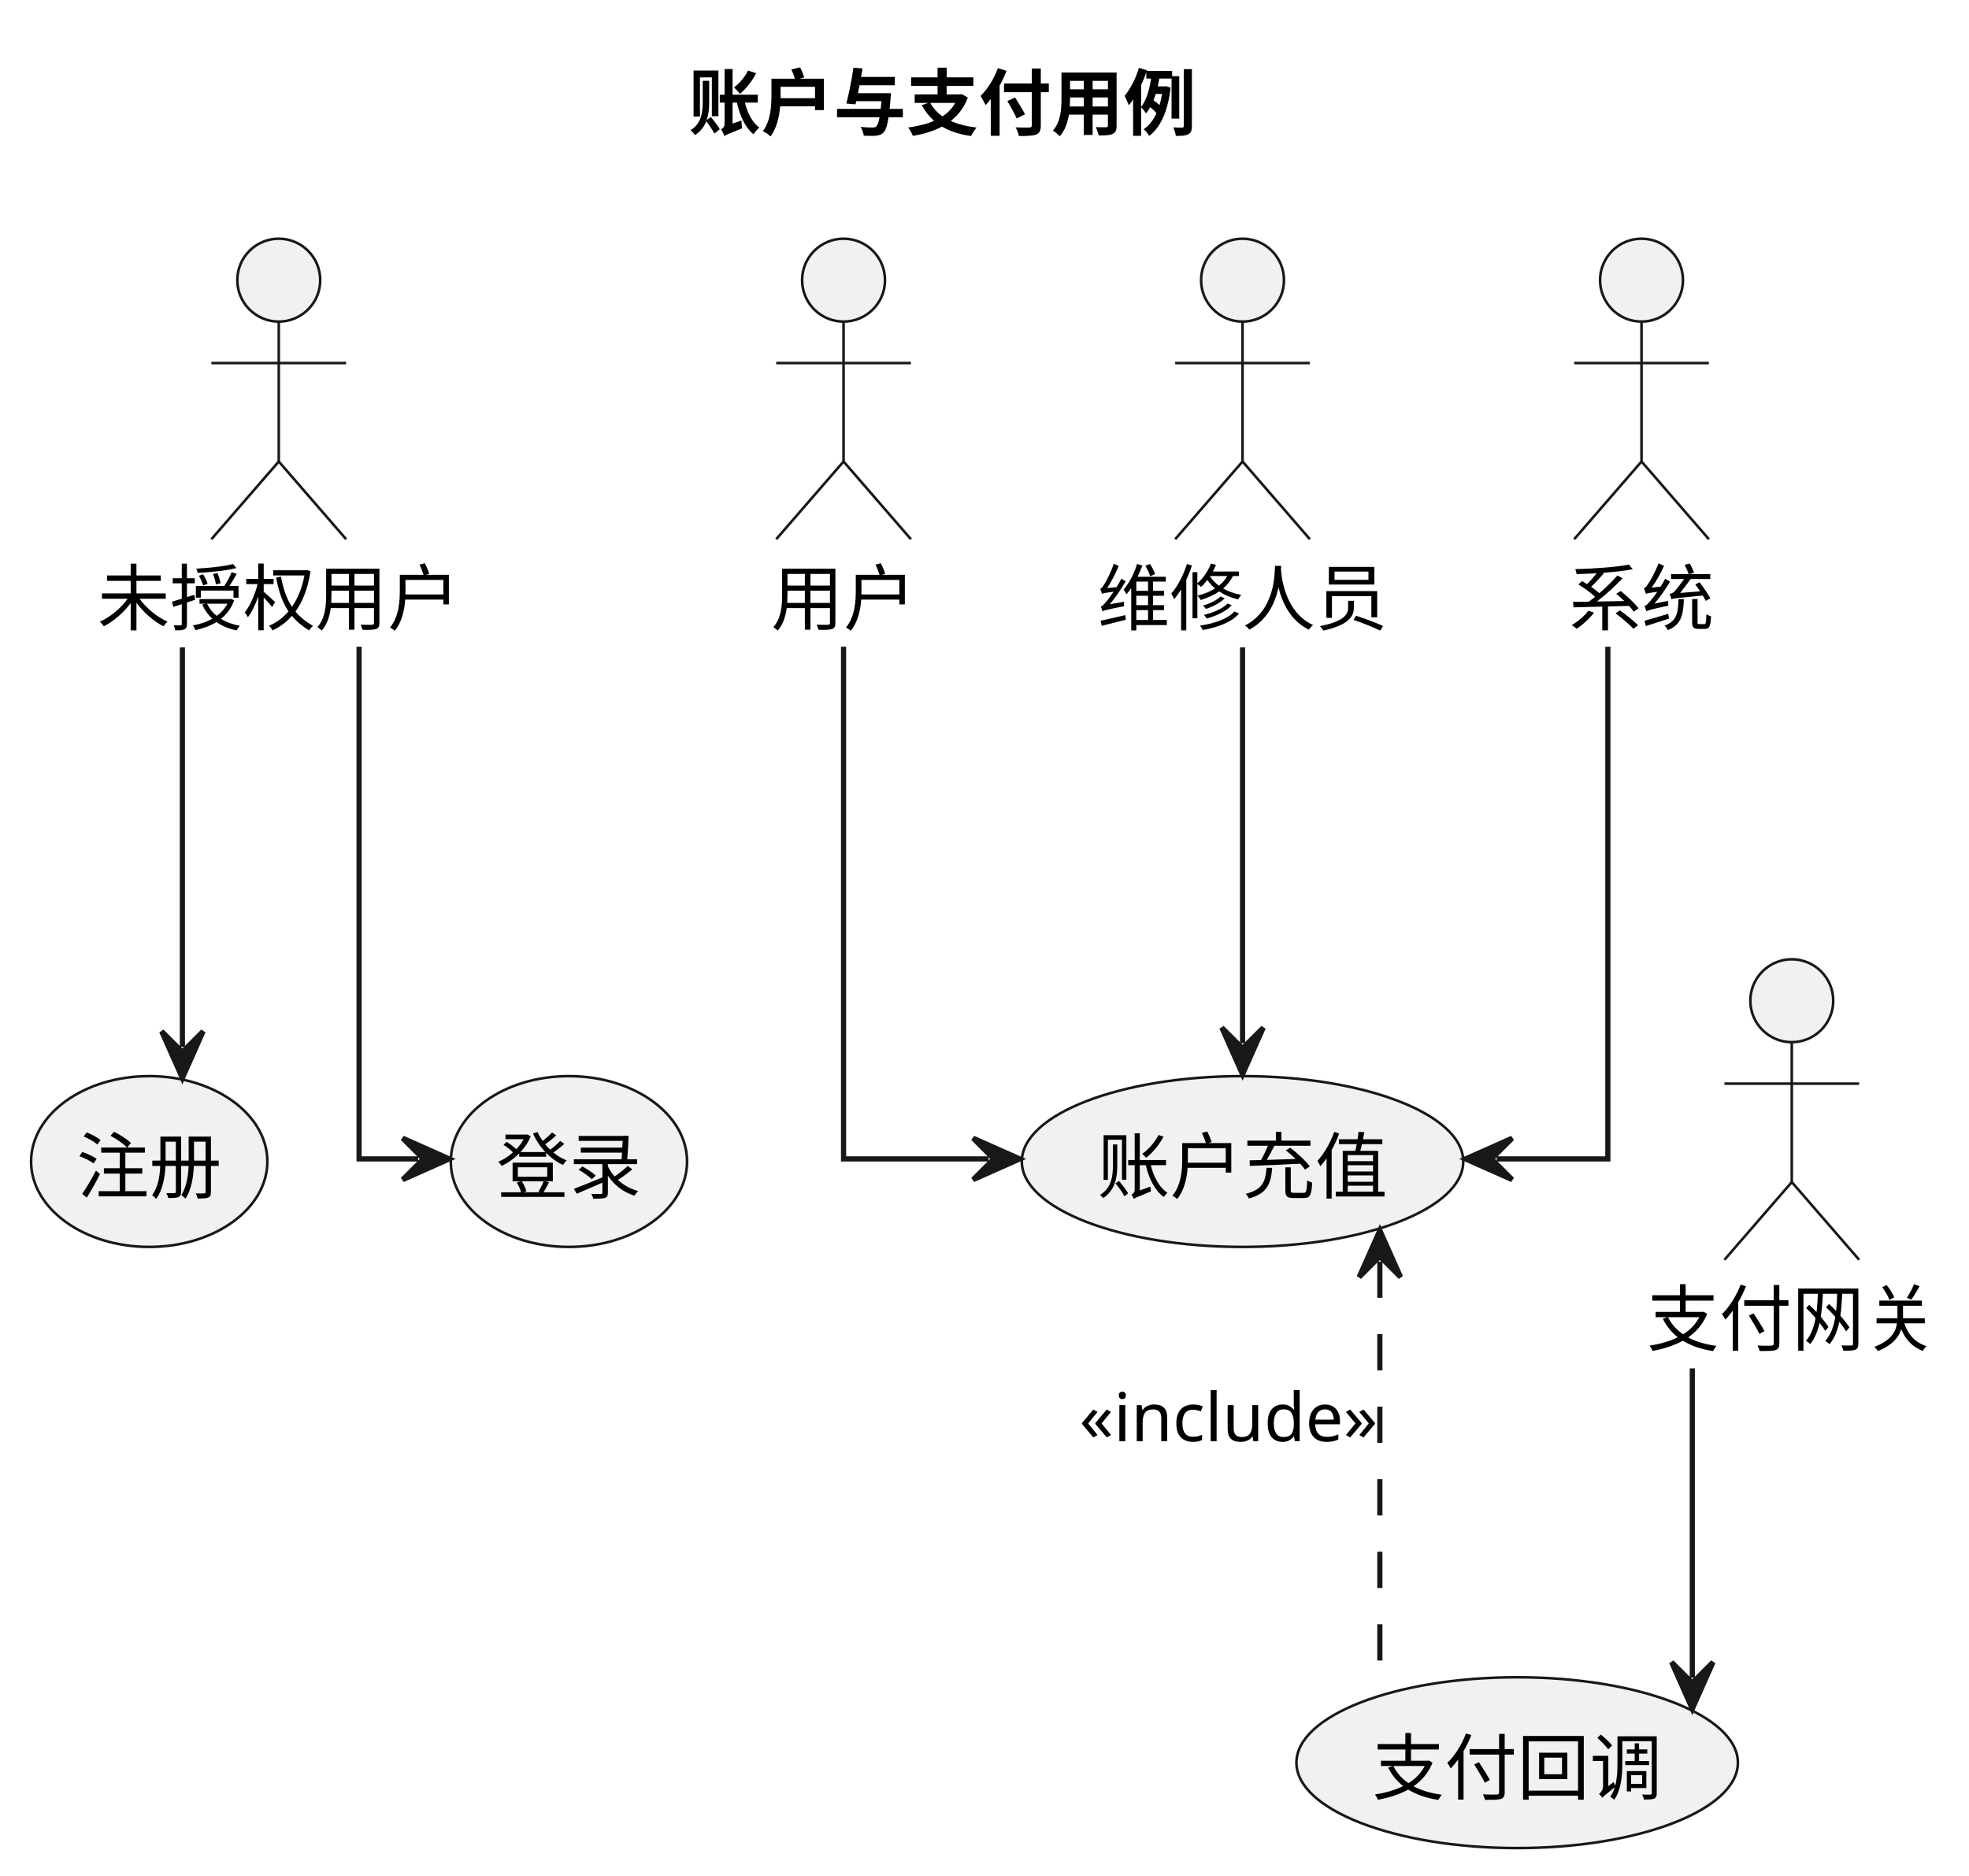
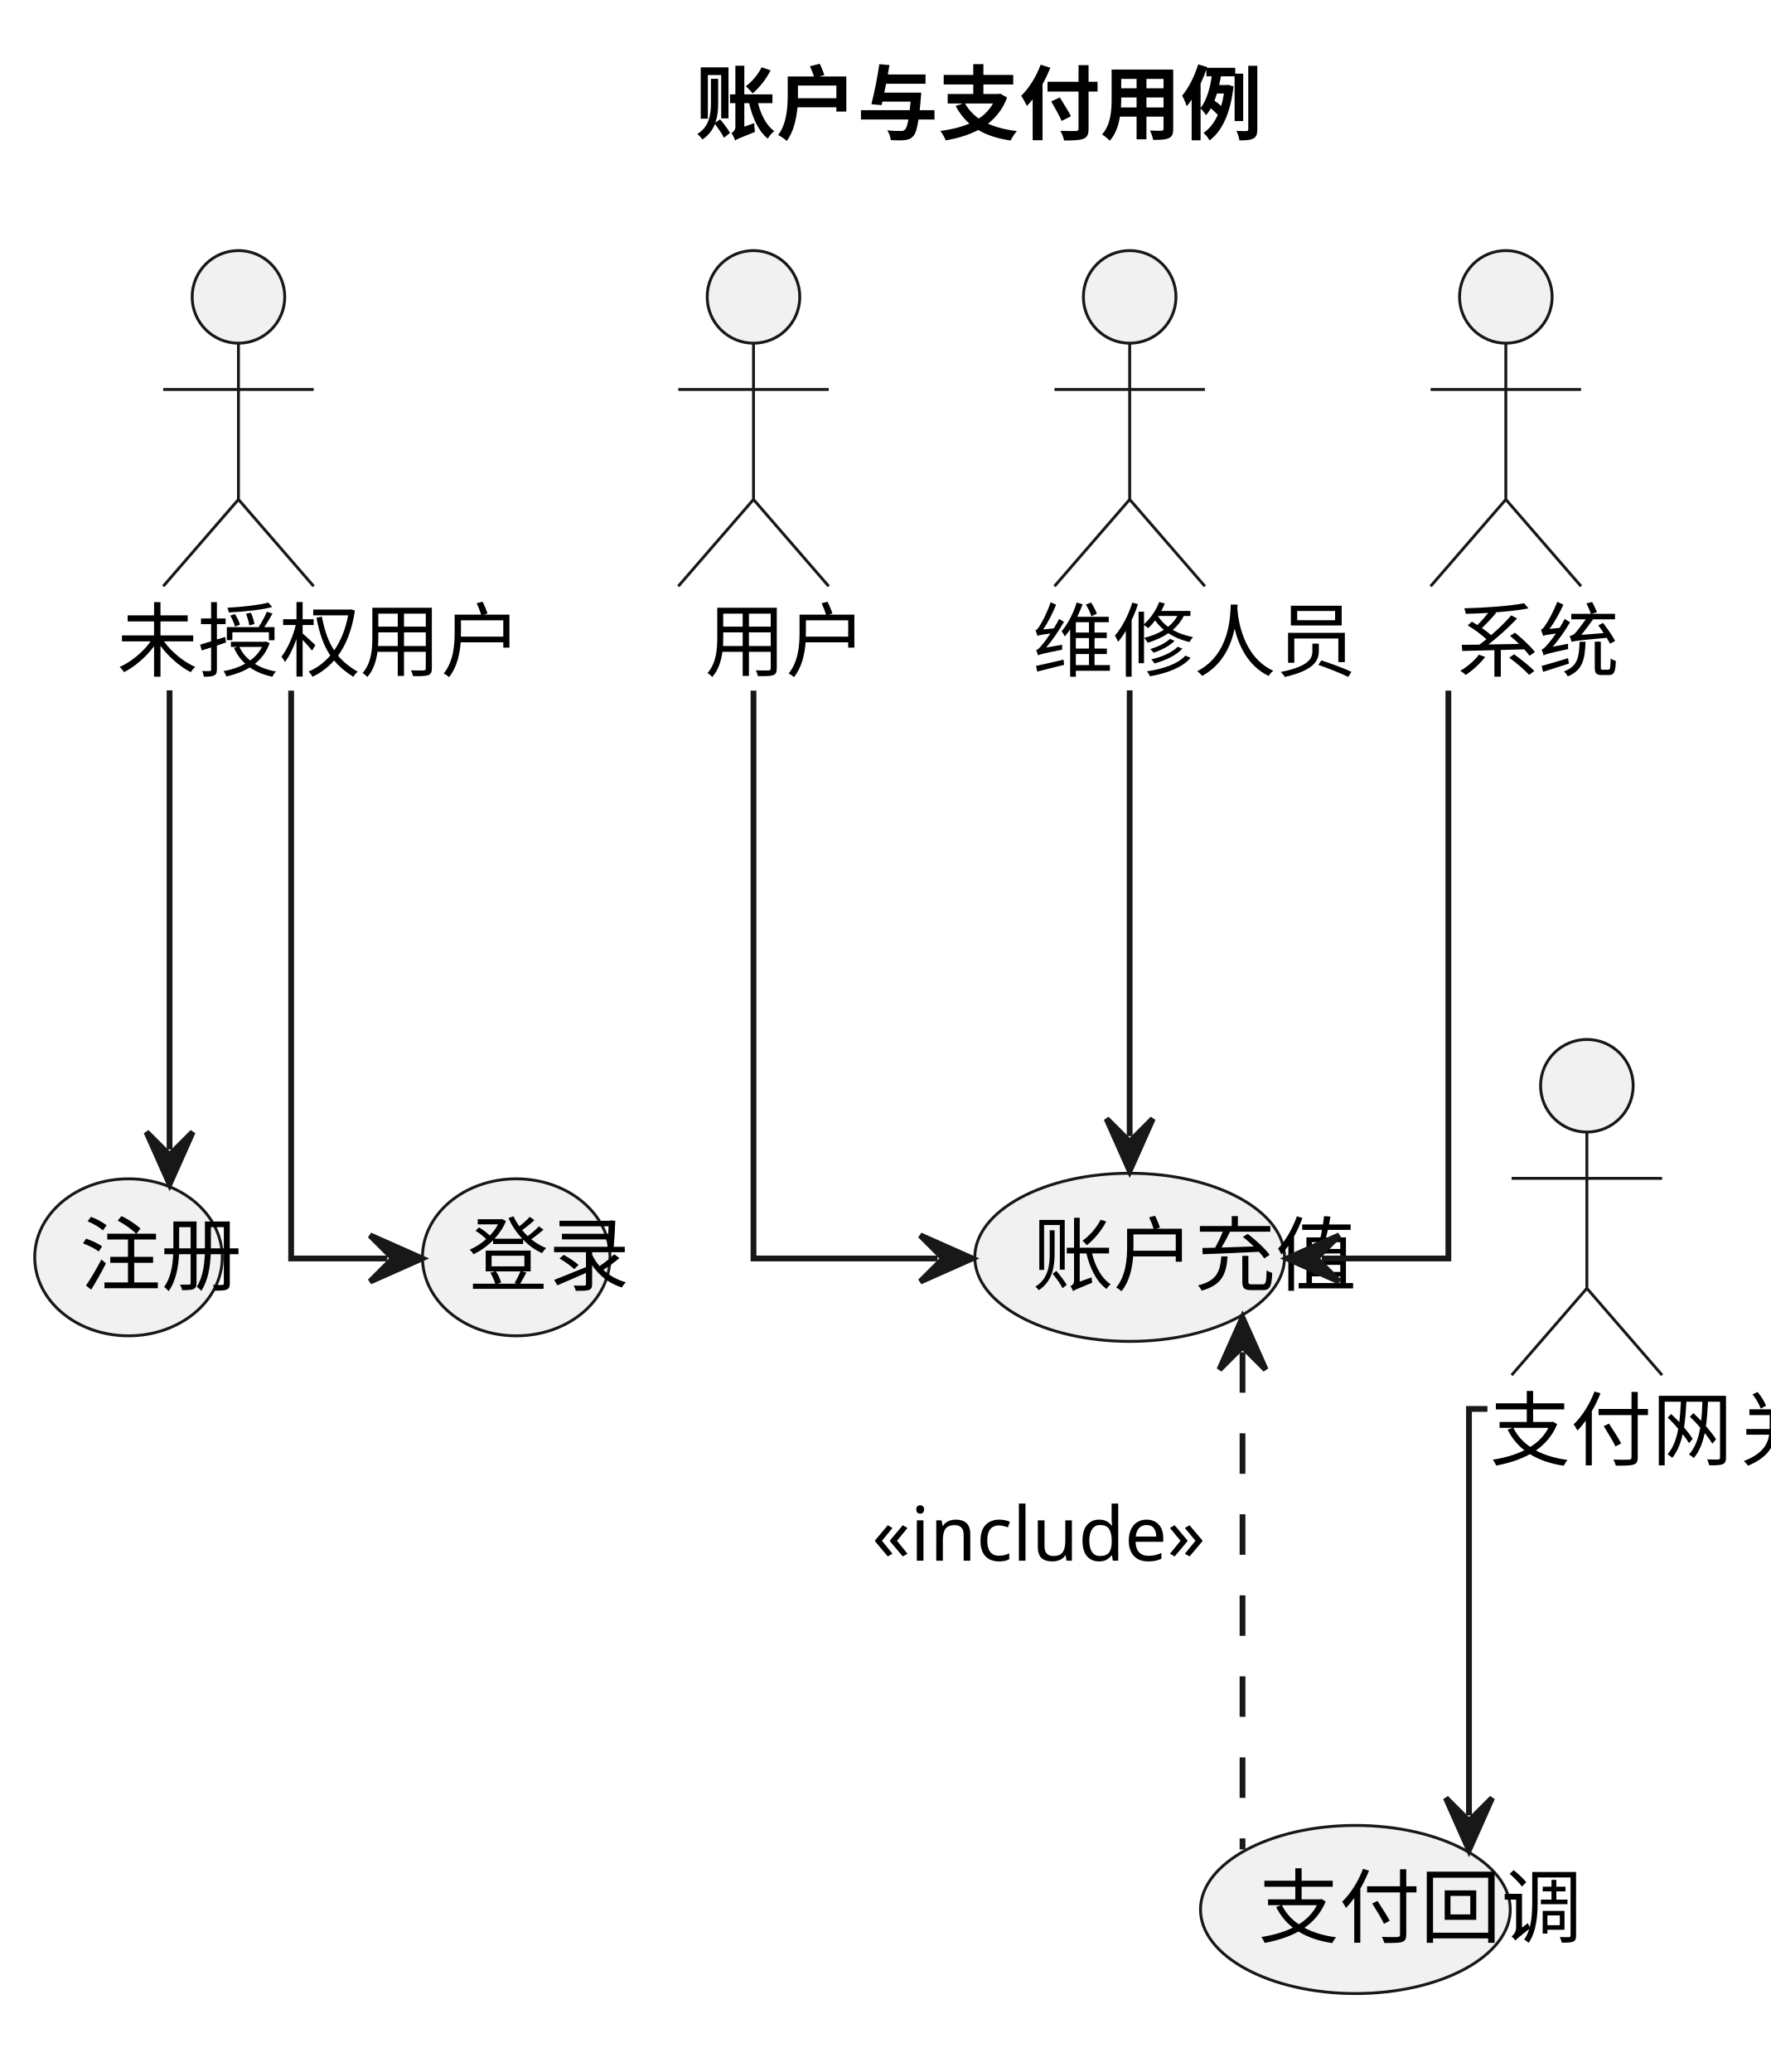
- <svg xmlns="http://www.w3.org/2000/svg" contentStyleType="text/css" data-diagram-type="DESCRIPTION" height="362px" preserveAspectRatio="none" style="width:380px;height:362px;background:#FFFFFF;" version="1.1" viewBox="0 0 380 362" width="380px" zoomAndPan="magnify">
+ <svg xmlns="http://www.w3.org/2000/svg" contentStyleType="text/css" data-diagram-type="DESCRIPTION" height="358px" preserveAspectRatio="none" style="width:306px;height:358px;background:#FFFFFF;" version="1.1" viewBox="0 0 306 358" width="306px" zoomAndPan="magnify">
  <defs />
  <g>
    <g class="title" data-source-line="1">
-       <text fill="#000000" font-family="sans-serif" font-size="14" font-weight="bold" lengthAdjust="spacing" textLength="101.062" x="132.869" y="24.966">账户与支付用例</text>
+       <text fill="#000000" font-family="sans-serif" font-size="14" font-weight="700" lengthAdjust="spacing" textLength="58.81" x="120.098" y="22.995">账户与支付用例</text>
    </g>
-     <g class="entity" data-entity="G" data-source-line="4" data-uid="ent0002" id="entity_G">
-       <ellipse cx="53.8" cy="54.068" fill="#F1F1F1" rx="8" ry="8" style="stroke:#181818;stroke-width:0.5;" />
-       <path d="M53.8,62.068 L53.8,89.068 M40.8,70.068 L66.8,70.068 M53.8,89.068 L40.8,104.068 M53.8,89.068 L66.8,104.068" fill="none" style="stroke:#181818;stroke-width:0.5;" />
-       <text fill="#000000" font-family="sans-serif" font-size="14" lengthAdjust="spacing" textLength="70" x="18.8" y="120.534">未授权用户</text>
+     <g class="entity" data-qualified-name="G" data-source-line="4" id="ent0002">
+       <ellipse cx="41.203" cy="51.297" fill="#F1F1F1" rx="8" ry="8" style="stroke:#181818;stroke-width:0.5;" />
+       <path d="M41.203,59.297 L41.203,86.297 M28.203,67.297 L54.203,67.297 M41.203,86.297 L28.203,101.297 M41.203,86.297 L54.203,101.297" fill="none" style="stroke:#181818;stroke-width:0.5;" />
+       <text fill="#000000" font-family="sans-serif" font-size="14" lengthAdjust="spacing" textLength="42.007" x="20.2" y="115.792">未授权用户</text>
    </g>
-     <g class="entity" data-entity="U" data-source-line="5" data-uid="ent0003" id="entity_U">
-       <ellipse cx="162.8" cy="54.068" fill="#F1F1F1" rx="8" ry="8" style="stroke:#181818;stroke-width:0.5;" />
-       <path d="M162.8,62.068 L162.8,89.068 M149.8,70.068 L175.8,70.068 M162.8,89.068 L149.8,104.068 M162.8,89.068 L175.8,104.068" fill="none" style="stroke:#181818;stroke-width:0.5;" />
-       <text fill="#000000" font-family="sans-serif" font-size="14" lengthAdjust="spacing" textLength="28" x="148.8" y="120.534">用户</text>
+     <g class="entity" data-qualified-name="U" data-source-line="5" id="ent0003">
+       <ellipse cx="130.2" cy="51.297" fill="#F1F1F1" rx="8" ry="8" style="stroke:#181818;stroke-width:0.5;" />
+       <path d="M130.2,59.297 L130.2,86.297 M117.2,67.297 L143.2,67.297 M130.2,86.297 L117.2,101.297 M130.2,86.297 L143.2,101.297" fill="none" style="stroke:#181818;stroke-width:0.5;" />
+       <text fill="#000000" font-family="sans-serif" font-size="14" lengthAdjust="spacing" textLength="16.803" x="121.799" y="115.792">用户</text>
    </g>
-     <g class="entity" data-entity="M" data-source-line="6" data-uid="ent0004" id="entity_M">
-       <ellipse cx="239.8" cy="54.068" fill="#F1F1F1" rx="8" ry="8" style="stroke:#181818;stroke-width:0.5;" />
-       <path d="M239.8,62.068 L239.8,89.068 M226.8,70.068 L252.8,70.068 M239.8,89.068 L226.8,104.068 M239.8,89.068 L252.8,104.068" fill="none" style="stroke:#181818;stroke-width:0.5;" />
-       <text fill="#000000" font-family="sans-serif" font-size="14" lengthAdjust="spacing" textLength="56" x="211.8" y="120.534">维修人员</text>
+     <g class="entity" data-qualified-name="M" data-source-line="6" id="ent0004">
+       <ellipse cx="195.203" cy="51.297" fill="#F1F1F1" rx="8" ry="8" style="stroke:#181818;stroke-width:0.5;" />
+       <path d="M195.203,59.297 L195.203,86.297 M182.203,67.297 L208.203,67.297 M195.203,86.297 L182.203,101.297 M195.203,86.297 L208.203,101.297" fill="none" style="stroke:#181818;stroke-width:0.5;" />
+       <text fill="#000000" font-family="sans-serif" font-size="14" lengthAdjust="spacing" textLength="33.605" x="178.4" y="115.792">维修人员</text>
    </g>
-     <g class="entity" data-entity="P" data-source-line="7" data-uid="ent0005" id="entity_P">
-       <ellipse cx="345.8" cy="193.138" fill="#F1F1F1" rx="8" ry="8" style="stroke:#181818;stroke-width:0.5;" />
-       <path d="M345.8,201.138 L345.8,228.138 M332.8,209.138 L358.8,209.138 M345.8,228.138 L332.8,243.138 M345.8,228.138 L358.8,243.138" fill="none" style="stroke:#181818;stroke-width:0.5;" />
-       <text fill="#000000" font-family="sans-serif" font-size="14" lengthAdjust="spacing" textLength="56" x="317.8" y="259.604">支付网关</text>
+     <g class="entity" data-qualified-name="P" data-source-line="7" id="ent0005">
+       <ellipse cx="274.203" cy="187.597" fill="#F1F1F1" rx="8" ry="8" style="stroke:#181818;stroke-width:0.5;" />
+       <path d="M274.203,195.597 L274.203,222.597 M261.203,203.597 L287.203,203.597 M274.203,222.597 L261.203,237.597 M274.203,222.597 L287.203,237.597" fill="none" style="stroke:#181818;stroke-width:0.5;" />
+       <text fill="#000000" font-family="sans-serif" font-size="14" lengthAdjust="spacing" textLength="33.605" x="257.4" y="252.092">支付网关</text>
    </g>
-     <g class="entity" data-entity="S" data-source-line="8" data-uid="ent0006" id="entity_S">
-       <ellipse cx="316.8" cy="54.068" fill="#F1F1F1" rx="8" ry="8" style="stroke:#181818;stroke-width:0.5;" />
-       <path d="M316.8,62.068 L316.8,89.068 M303.8,70.068 L329.8,70.068 M316.8,89.068 L303.8,104.068 M316.8,89.068 L329.8,104.068" fill="none" style="stroke:#181818;stroke-width:0.5;" />
-       <text fill="#000000" font-family="sans-serif" font-size="14" lengthAdjust="spacing" textLength="28" x="302.8" y="120.534">系统</text>
+     <g class="entity" data-qualified-name="S" data-source-line="8" id="ent0006">
+       <ellipse cx="260.2" cy="51.297" fill="#F1F1F1" rx="8" ry="8" style="stroke:#181818;stroke-width:0.5;" />
+       <path d="M260.2,59.297 L260.2,86.297 M247.2,67.297 L273.2,67.297 M260.2,86.297 L247.2,101.297 M260.2,86.297 L273.2,101.297" fill="none" style="stroke:#181818;stroke-width:0.5;" />
+       <text fill="#000000" font-family="sans-serif" font-size="14" lengthAdjust="spacing" textLength="16.803" x="251.799" y="115.792">系统</text>
    </g>
-     <g class="entity" data-entity=".." data-source-line="10" data-uid="ent0007" id="entity_..">
-       <ellipse cx="28.799" cy="224.171" fill="#F1F1F1" rx="22.799" ry="16.483" style="stroke:#181818;stroke-width:0.5;" />
-       <text fill="#000000" font-family="sans-serif" font-size="14" lengthAdjust="spacing" textLength="28" x="14.799" y="230.205">注册</text>
+     <g class="entity" data-qualified-name=".." data-source-line="10" id="ent0007">
+       <ellipse cx="22.203" cy="217.24" fill="#F1F1F1" rx="16.203" ry="13.563" style="stroke:#181818;stroke-width:0.5;" />
+       <text fill="#000000" font-family="sans-serif" font-size="14" lengthAdjust="spacing" textLength="16.803" x="13.802" y="221.888">注册</text>
    </g>
-     <g class="entity" data-entity=".." data-source-line="11" data-uid="ent0008" id="entity_..">
-       <ellipse cx="109.799" cy="224.171" fill="#F1F1F1" rx="22.799" ry="16.483" style="stroke:#181818;stroke-width:0.5;" />
-       <text fill="#000000" font-family="sans-serif" font-size="14" lengthAdjust="spacing" textLength="28" x="95.799" y="230.205">登录</text>
+     <g class="entity" data-qualified-name=".." data-source-line="11" id="ent0008">
+       <ellipse cx="89.203" cy="217.24" fill="#F1F1F1" rx="16.203" ry="13.563" style="stroke:#181818;stroke-width:0.5;" />
+       <text fill="#000000" font-family="sans-serif" font-size="14" lengthAdjust="spacing" textLength="16.803" x="80.802" y="221.888">登录</text>
    </g>
-     <g class="entity" data-entity="...." data-source-line="12" data-uid="ent0009" id="entity_....">
-       <ellipse cx="239.798" cy="224.171" fill="#F1F1F1" rx="42.598" ry="16.483" style="stroke:#181818;stroke-width:0.5;" />
-       <text fill="#000000" font-family="sans-serif" font-size="14" lengthAdjust="spacing" textLength="56" x="211.798" y="230.205">账户充值</text>
+     <g class="entity" data-qualified-name="...." data-source-line="12" id="ent0009">
+       <ellipse cx="195.203" cy="217.24" fill="#F1F1F1" rx="26.763" ry="14.524" style="stroke:#181818;stroke-width:0.5;" />
+       <text fill="#000000" font-family="sans-serif" font-size="14" lengthAdjust="spacing" textLength="33.605" x="178.4" y="221.889">账户充值</text>
    </g>
-     <g class="entity" data-entity="...." data-source-line="13" data-uid="ent0010" id="entity_....">
-       <ellipse cx="292.798" cy="340.191" fill="#F1F1F1" rx="42.598" ry="16.483" style="stroke:#181818;stroke-width:0.5;" />
-       <text fill="#000000" font-family="sans-serif" font-size="14" lengthAdjust="spacing" textLength="56" x="264.798" y="346.225">支付回调</text>
+     <g class="entity" data-qualified-name="...." data-source-line="13" id="ent0010">
+       <ellipse cx="234.203" cy="329.921" fill="#F1F1F1" rx="26.763" ry="14.524" style="stroke:#181818;stroke-width:0.5;" />
+       <text fill="#000000" font-family="sans-serif" font-size="14" lengthAdjust="spacing" textLength="33.605" x="217.4" y="334.569">支付回调</text>
    </g>
-     <g class="link" data-entity-1="G" data-entity-2=".." data-source-line="15" data-uid="lnk11" id="link_G_..">
-       <path d="M35.2,124.948 C35.2,152.558 35.2,181.858 35.2,202.048" fill="none" id="G-to-注册" style="stroke:#181818;stroke-width:1;" />
-       <polygon fill="#181818" points="35.2,208.048,39.2,199.048,35.2,203.048,31.2,199.048,35.2,208.048" style="stroke:#181818;stroke-width:1;" />
+     <g class="link" data-entity-1="ent0002" data-entity-2="ent0007" data-link-type="dependency" data-source-line="15" id="lnk11">
+       <path d="M29.3,119.277 C29.3,147.937 29.3,179.357 29.3,198.597" fill="none" id="G-to-注册" style="stroke:#181818;stroke-width:1;" />
+       <polygon fill="#181818" points="29.3,204.597,33.3,195.597,29.3,199.597,25.3,195.597,29.3,204.597" style="stroke:#181818;stroke-width:1;" />
    </g>
-     <g class="link" data-entity-1="G" data-entity-2=".." data-source-line="16" data-uid="lnk12" id="link_G_..">
-       <path d="M69.3,124.808 C69.3,165.758 69.3,223.668 69.3,223.668 C69.3,223.668 71.61,223.668 80.71,223.668" fill="none" id="G-to-登录" style="stroke:#181818;stroke-width:1;" />
-       <polygon fill="#181818" points="86.71,223.668,77.71,219.668,81.71,223.668,77.71,227.668,86.71,223.668" style="stroke:#181818;stroke-width:1;" />
+     <g class="link" data-entity-1="ent0002" data-entity-2="ent0008" data-link-type="dependency" data-source-line="16" id="lnk12">
+       <path d="M50.31,119.327 C50.31,159.697 50.31,217.437 50.31,217.437 C50.31,217.437 56.27,217.437 66.93,217.437" fill="none" id="G-to-登录" style="stroke:#181818;stroke-width:1;" />
+       <polygon fill="#181818" points="72.93,217.437,63.93,213.437,67.93,217.437,63.93,221.437,72.93,217.437" style="stroke:#181818;stroke-width:1;" />
    </g>
-     <g class="link" data-entity-1="U" data-entity-2="...." data-source-line="17" data-uid="lnk13" id="link_U_....">
-       <path d="M162.8,124.808 C162.8,165.758 162.8,223.668 162.8,223.668 C162.8,223.668 173.16,223.668 190.8,223.668" fill="none" id="U-to-账户充值" style="stroke:#181818;stroke-width:1;" />
-       <polygon fill="#181818" points="196.8,223.668,187.8,219.668,191.8,223.668,187.8,227.668,196.8,223.668" style="stroke:#181818;stroke-width:1;" />
+     <g class="link" data-entity-1="ent0003" data-entity-2="ent0009" data-link-type="dependency" data-source-line="17" id="lnk13">
+       <path d="M130.2,119.327 C130.2,159.697 130.2,217.437 130.2,217.437 C130.2,217.437 144.2,217.437 162.01,217.437" fill="none" id="U-to-账户充值" style="stroke:#181818;stroke-width:1;" />
+       <polygon fill="#181818" points="168.01,217.437,159.01,213.437,163.01,217.437,159.01,221.437,168.01,217.437" style="stroke:#181818;stroke-width:1;" />
    </g>
-     <g class="link" data-entity-1="M" data-entity-2="...." data-source-line="18" data-uid="lnk14" id="link_M_....">
-       <path d="M239.8,124.948 C239.8,152.238 239.8,181.038 239.8,201.338" fill="none" id="M-to-账户充值" style="stroke:#181818;stroke-width:1;" />
-       <polygon fill="#181818" points="239.8,207.338,243.8,198.338,239.8,202.338,235.8,198.338,239.8,207.338" style="stroke:#181818;stroke-width:1;" />
+     <g class="link" data-entity-1="ent0004" data-entity-2="ent0009" data-link-type="dependency" data-source-line="18" id="lnk14">
+       <path d="M195.2,119.277 C195.2,146.827 195.2,176.497 195.2,196.297" fill="none" id="M-to-账户充值" style="stroke:#181818;stroke-width:1;" />
+       <polygon fill="#181818" points="195.2,202.297,199.2,193.297,195.2,197.297,191.2,193.297,195.2,202.297" style="stroke:#181818;stroke-width:1;" />
    </g>
-     <g class="link" data-entity-1="P" data-entity-2="...." data-source-line="19" data-uid="lnk15" id="link_P_....">
-       <path d="M326.6,264.098 C326.6,287.428 326.6,309.098 326.6,323.798" fill="none" id="P-to-支付回调" style="stroke:#181818;stroke-width:1;" />
-       <polygon fill="#181818" points="326.6,329.798,330.6,320.798,326.6,324.798,322.6,320.798,326.6,329.798" style="stroke:#181818;stroke-width:1;" />
+     <g class="link" data-entity-1="ent0005" data-entity-2="ent0010" data-link-type="dependency" data-source-line="19" id="lnk15">
+       <path d="M257.02,243.437 C255.11,243.437 253.83,243.437 253.83,243.437 C253.83,243.437 253.83,290.747 253.83,313.657" fill="none" id="P-to-支付回调" style="stroke:#181818;stroke-width:1;" />
+       <polygon fill="#181818" points="253.83,319.657,257.83,310.657,253.83,314.657,249.83,310.657,253.83,319.657" style="stroke:#181818;stroke-width:1;" />
    </g>
-     <g class="link" data-entity-1="S" data-entity-2="...." data-source-line="20" data-uid="lnk16" id="link_S_....">
-       <path d="M310.3,124.808 C310.3,165.758 310.3,223.668 310.3,223.668 C310.3,223.668 303.52,223.668 288.84,223.668" fill="none" id="S-to-账户充值" style="stroke:#181818;stroke-width:1;" />
-       <polygon fill="#181818" points="282.84,223.668,291.84,227.668,287.84,223.668,291.84,219.668,282.84,223.668" style="stroke:#181818;stroke-width:1;" />
+     <g class="link" data-entity-1="ent0006" data-entity-2="ent0009" data-link-type="dependency" data-source-line="20" id="lnk16">
+       <path d="M250.27,119.327 C250.27,159.697 250.27,217.437 250.27,217.437 C250.27,217.437 242.29,217.437 228.41,217.437" fill="none" id="S-to-账户充值" style="stroke:#181818;stroke-width:1;" />
+       <polygon fill="#181818" points="222.41,217.437,231.41,221.437,227.41,217.437,231.41,213.437,222.41,217.437" style="stroke:#181818;stroke-width:1;" />
    </g>
-     <g class="link" data-entity-1="...." data-entity-2="...." data-source-line="22" data-uid="lnk17" id="link_...._....">
-       <path d="M266.3,243.478 C266.3,265.858 266.3,304.758 266.3,327.028" fill="none" id="账户充值-backto-支付回调" style="stroke:#181818;stroke-width:1;stroke-dasharray:7,7;" />
-       <polygon fill="#181818" points="266.3,237.478,262.3,246.478,266.3,242.478,270.3,246.478,266.3,237.478" style="stroke:#181818;stroke-width:1;" />
-       <text fill="#000000" font-family="sans-serif" font-size="13" lengthAdjust="spacing" textLength="57.577" x="208.3" y="278.155">«include»</text>
+     <g class="link" data-entity-1="ent0009" data-entity-2="ent0010" data-link-type="dependency" data-source-line="22" id="lnk17">
+       <path d="M214.7,233.637 C214.7,255.107 214.7,298.097 214.7,319.537" fill="none" id="账户充值-backto-支付回调" style="stroke:#181818;stroke-width:1;stroke-dasharray:7,7;" />
+       <polygon fill="#181818" points="214.7,227.637,210.7,236.637,214.7,232.637,218.7,236.637,214.7,227.637" style="stroke:#181818;stroke-width:1;" />
+       <text fill="#000000" font-family="sans-serif" font-size="13" lengthAdjust="spacing" textLength="63.007" x="150.7" y="269.654">«include»</text>
    </g>
  </g>
</svg>
